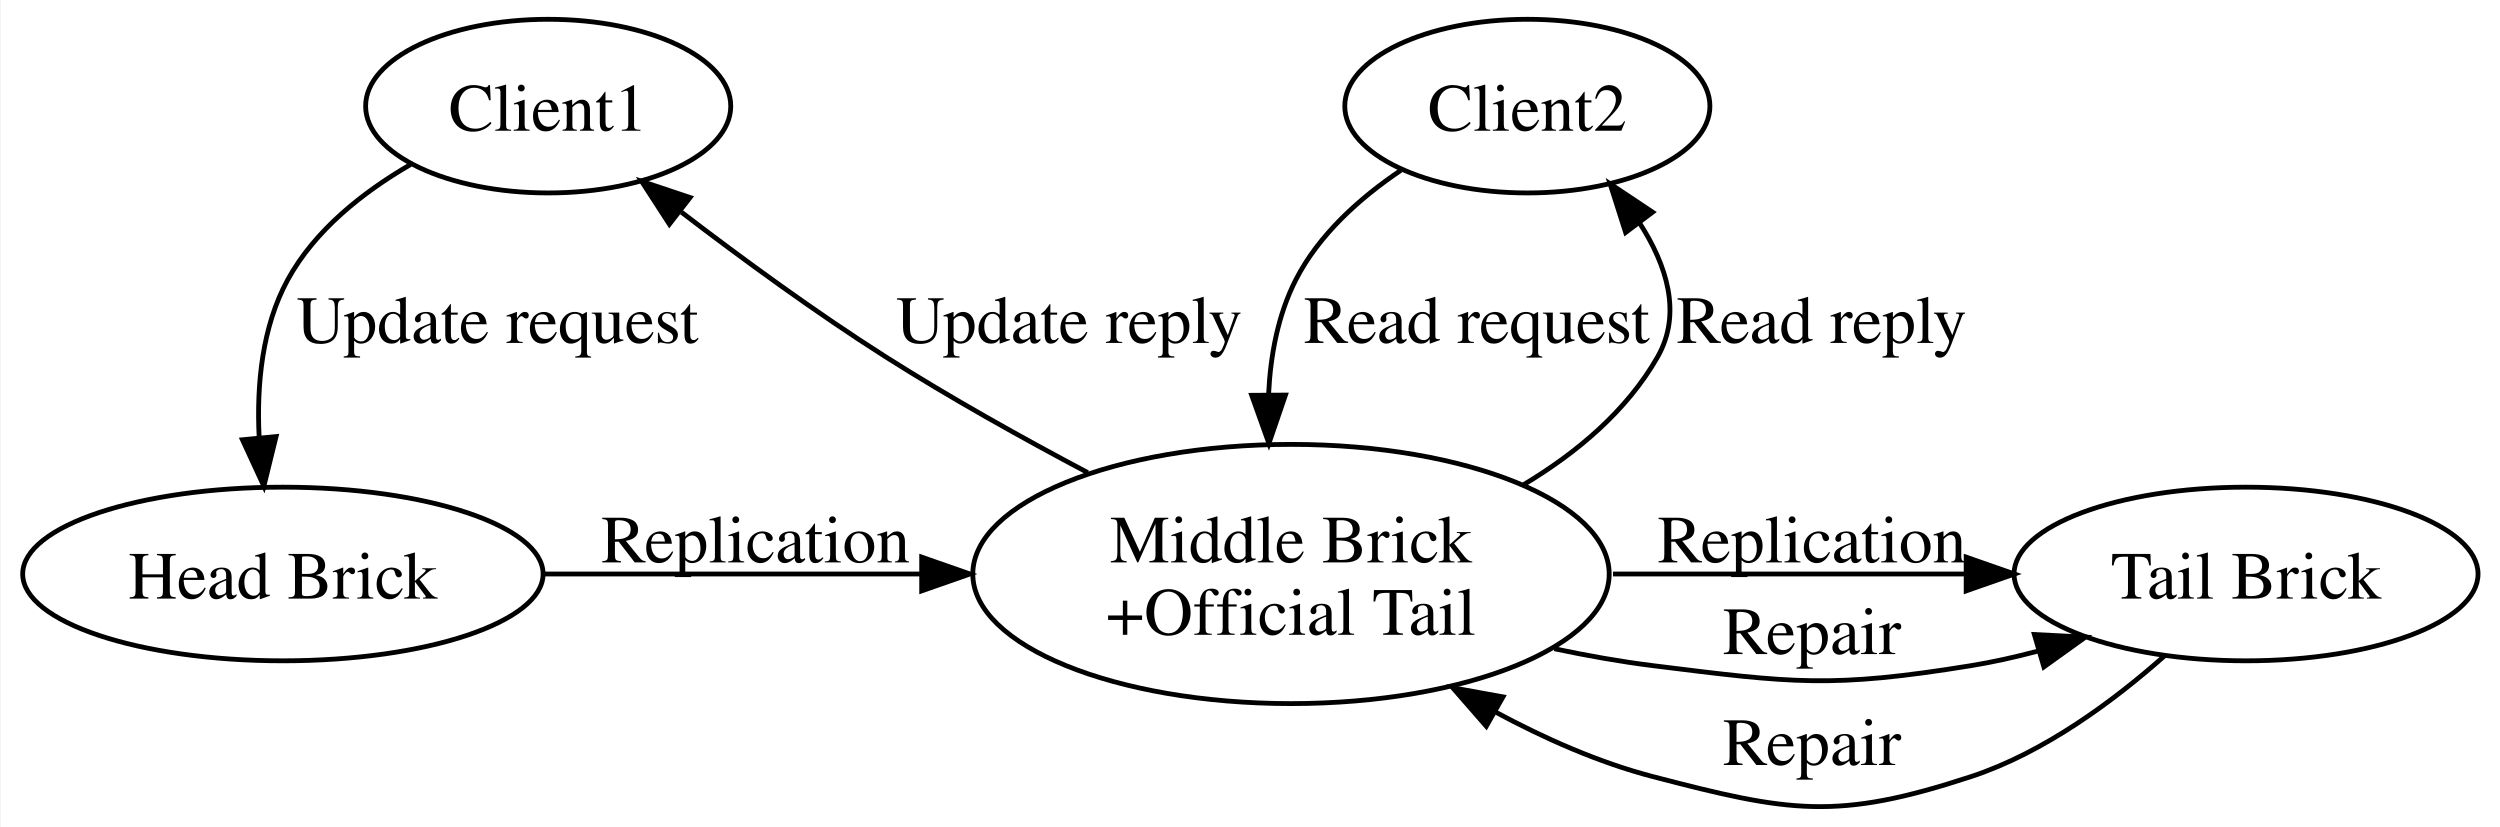
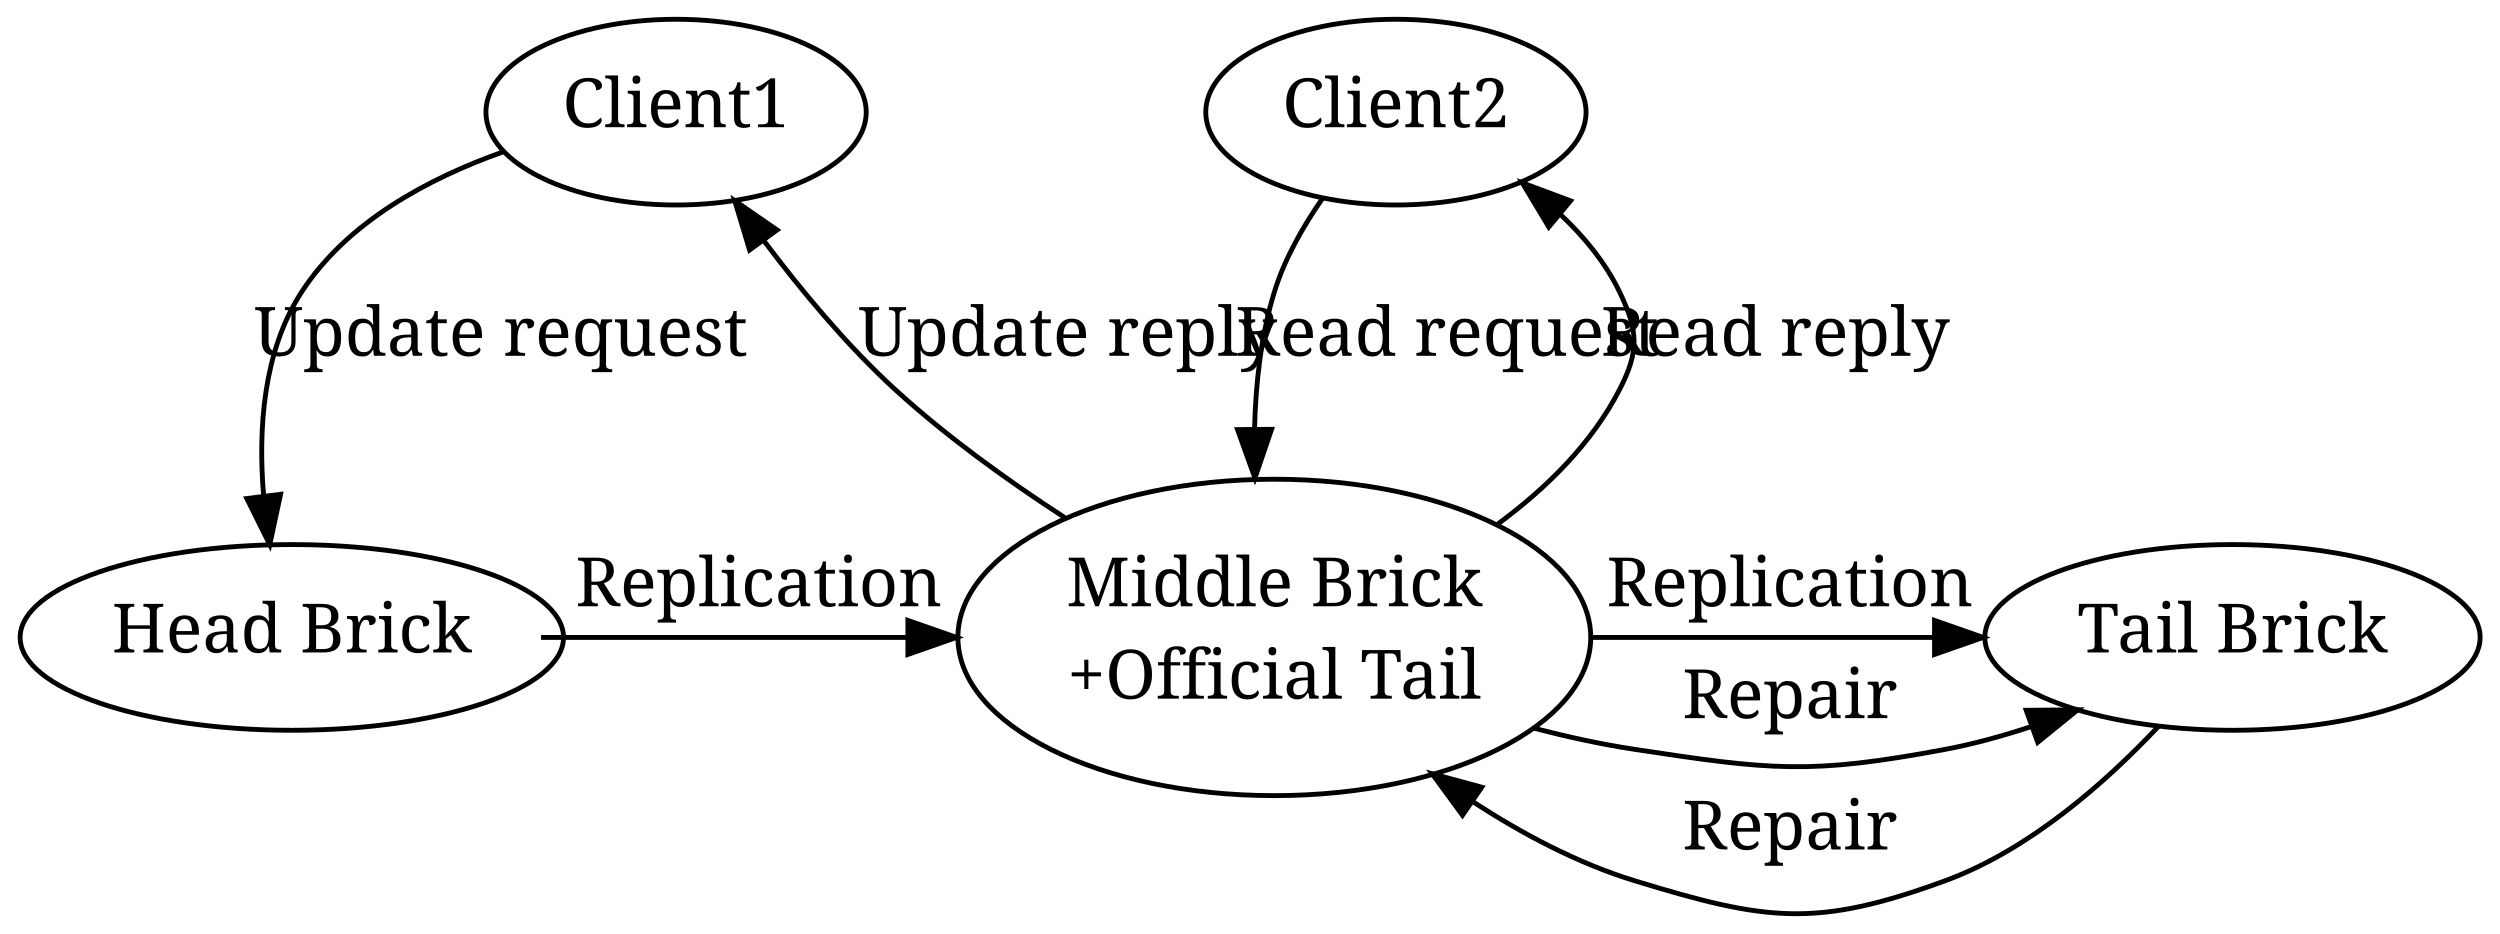
- <svg xmlns="http://www.w3.org/2000/svg" width="517pt" height="171pt" viewBox="0.00 0.00 517.00 171.43">
-   <g id="graph1" class="graph" transform="scale(1 1) rotate(0) translate(4 167.431)">
-     <polygon fill="white" stroke="white" points="-4,5 -4,-167.431 514,-167.431 514,5 -4,5" />
+ <svg xmlns="http://www.w3.org/2000/svg" width="514pt" height="192pt" viewBox="0.00 0.00 514.00 191.89">
+   <g id="graph1" class="graph" transform="scale(1 1) rotate(0) translate(4 187.887)">
+     <polygon fill="white" stroke="white" points="-4,5 -4,-187.887 511,-187.887 511,5 -4,5" />
    <g id="node1" class="node">
-       <ellipse fill="none" stroke="black" cx="109" cy="-145.431" rx="37.849" ry="18" />
-       <text text-anchor="middle" x="109" y="-140.331" font-family="Times,serif" font-size="14.00">Client1</text>
+       <ellipse fill="none" stroke="black" cx="135" cy="-164.887" rx="39.097" ry="19.092" />
+       <text text-anchor="middle" x="135" y="-161.787" font-family="Times Roman,serif" font-size="14.00">Client1</text>
    </g>
    <g id="node3" class="node">
-       <ellipse fill="none" stroke="black" cx="54" cy="-48.431" rx="53.945" ry="18" />
-       <text text-anchor="middle" x="54" y="-43.331" font-family="Times,serif" font-size="14.00">Head Brick</text>
+       <ellipse fill="none" stroke="black" cx="56" cy="-56.887" rx="55.861" ry="19.092" />
+       <text text-anchor="middle" x="56" y="-53.787" font-family="Times Roman,serif" font-size="14.00">Head Brick</text>
    </g>
    <g id="edge4" class="edge">
-       <path fill="none" stroke="black" d="M80.432,-133.306C70.578,-127.586 60.614,-119.716 55,-109.431 49.672,-99.668 48.547,-87.653 49.072,-76.874" />
-       <polygon fill="black" stroke="black" points="52.583,-76.925 50.054,-66.637 45.615,-76.257 52.583,-76.925" />
-       <text text-anchor="middle" x="98.5" y="-96.331" font-family="Times,serif" font-size="14.00">Update request</text>
+       <path fill="none" stroke="black" d="M99.503,-156.743C84.051,-151.27 67.364,-142.32 58,-127.887 50.085,-115.687 49.038,-99.659 50.211,-85.919" />
+       <polygon fill="black" stroke="black" points="53.688,-86.318 51.464,-75.96 46.743,-85.445 53.688,-86.318" />
+       <text text-anchor="middle" x="99" y="-114.787" font-family="Times Roman,serif" font-size="14.00">Update request</text>
    </g>
    <g id="node2" class="node">
-       <ellipse fill="none" stroke="black" cx="312" cy="-145.431" rx="37.849" ry="18" />
-       <text text-anchor="middle" x="312" y="-140.331" font-family="Times,serif" font-size="14.00">Client2</text>
+       <ellipse fill="none" stroke="black" cx="283" cy="-164.887" rx="39.097" ry="19.092" />
+       <text text-anchor="middle" x="283" y="-161.787" font-family="Times Roman,serif" font-size="14.00">Client2</text>
    </g>
    <g id="node4" class="node">
-       <ellipse fill="none" stroke="black" cx="263" cy="-48.431" rx="65.968" ry="26.87" />
-       <text text-anchor="middle" x="263" y="-50.831" font-family="Times,serif" font-size="14.00">Middle Brick</text>
-       <text text-anchor="middle" x="263" y="-35.831" font-family="Times,serif" font-size="14.00">+Official Tail</text>
+       <ellipse fill="none" stroke="black" cx="258" cy="-56.887" rx="65.054" ry="32.527" />
+       <text text-anchor="middle" x="258" y="-63.287" font-family="Times Roman,serif" font-size="14.00">Middle Brick</text>
+       <text text-anchor="middle" x="258" y="-44.287" font-family="Times Roman,serif" font-size="14.00">+Official Tail</text>
    </g>
    <g id="edge16" class="edge">
-       <path fill="none" stroke="black" d="M285.778,-132.126C277.262,-126.382 268.782,-118.802 264,-109.431 260.31,-102.2 258.74,-93.832 258.351,-85.654" />
-       <polygon fill="black" stroke="black" points="261.852,-85.523 258.42,-75.499 254.852,-85.476 261.852,-85.523" />
-       <text text-anchor="middle" x="301.5" y="-96.331" font-family="Times,serif" font-size="14.00">Read request</text>
+       <path fill="none" stroke="black" d="M267.936,-147.185C263.904,-141.403 260.088,-134.707 258,-127.887 255.27,-118.972 254.154,-109.126 253.935,-99.679" />
+       <polygon fill="black" stroke="black" points="257.435,-99.674 254.017,-89.646 250.436,-99.618 257.435,-99.674" />
+       <text text-anchor="middle" x="293.5" y="-114.787" font-family="Times Roman,serif" font-size="14.00">Read request</text>
    </g>
    <g id="edge6" class="edge">
-       <path fill="none" stroke="black" d="M108.094,-48.431C131.905,-48.431 160.307,-48.431 186.25,-48.431" />
-       <polygon fill="black" stroke="black" points="186.434,-51.931 196.434,-48.431 186.434,-44.931 186.434,-51.931" />
-       <text text-anchor="middle" x="152" y="-50.831" font-family="Times,serif" font-size="14.00">Replication</text>
+       <path fill="none" stroke="black" d="M107.234,-56.887C130.04,-56.887 157.36,-56.887 182.44,-56.887" />
+       <polygon fill="black" stroke="black" points="182.662,-60.387 192.662,-56.887 182.662,-53.387 182.662,-60.387" />
+       <text text-anchor="middle" x="152" y="-63.287" font-family="Times Roman,serif" font-size="14.00">Replication</text>
    </g>
    <g id="edge8" class="edge">
-       <path fill="none" stroke="black" d="M220.865,-69.448C207.26,-76.643 192.271,-85.011 179,-93.43 164.563,-102.59 149.24,-113.788 136.623,-123.444" />
-       <polygon fill="black" stroke="black" points="134.129,-120.949 128.365,-129.838 138.415,-126.483 134.129,-120.949" />
-       <text text-anchor="middle" x="217" y="-96.331" font-family="Times,serif" font-size="14.00">Update reply</text>
+       <path fill="none" stroke="black" d="M214.888,-81.537C203.007,-89.249 190.507,-98.278 180,-107.887 170.115,-116.928 160.683,-128.283 153.032,-138.473" />
+       <polygon fill="black" stroke="black" points="150.11,-136.54 147.053,-146.683 155.769,-140.661 150.11,-136.54" />
+       <text text-anchor="middle" x="215.5" y="-114.787" font-family="Times Roman,serif" font-size="14.00">Update reply</text>
    </g>
    <g id="edge18" class="edge">
-       <path fill="none" stroke="black" d="M311.183,-66.921C322.246,-73.549 332.621,-82.24 339,-93.43 344.116,-102.404 340.924,-112.441 335.212,-121.285" />
-       <polygon fill="black" stroke="black" points="332.375,-119.233 329.151,-129.326 337.965,-123.447 332.375,-119.233" />
-       <text text-anchor="middle" x="373" y="-96.331" font-family="Times,serif" font-size="14.00">Read reply</text>
+       <path fill="none" stroke="black" d="M303.941,-80.195C313.994,-87.602 323.32,-96.814 329,-107.887 333.057,-115.796 332.84,-119.87 329,-127.887 326.153,-133.832 321.833,-139.125 316.96,-143.718" />
+       <polygon fill="black" stroke="black" points="314.431,-141.269 308.979,-150.354 318.906,-146.651 314.431,-141.269" />
+       <text text-anchor="middle" x="361" y="-114.787" font-family="Times Roman,serif" font-size="14.00">Read reply</text>
    </g>
    <g id="node5" class="node">
-       <ellipse fill="none" stroke="black" cx="461" cy="-48.431" rx="48.096" ry="18" />
-       <text text-anchor="middle" x="461" y="-43.331" font-family="Times,serif" font-size="14.00">Tail Brick</text>
+       <ellipse fill="none" stroke="black" cx="455" cy="-56.887" rx="50.912" ry="19.092" />
+       <text text-anchor="middle" x="455" y="-53.787" font-family="Times Roman,serif" font-size="14.00">Tail Brick</text>
    </g>
    <g id="edge10" class="edge">
-       <path fill="none" stroke="black" d="M329.758,-48.431C353.416,-48.431 379.831,-48.431 402.727,-48.431" />
-       <polygon fill="black" stroke="black" points="402.976,-51.931 412.976,-48.431 402.976,-44.931 402.976,-51.931" />
-       <text text-anchor="middle" x="371" y="-50.831" font-family="Times,serif" font-size="14.00">Replication</text>
+       <path fill="none" stroke="black" d="M323.051,-56.887C345.793,-56.887 371.235,-56.887 393.664,-56.887" />
+       <polygon fill="black" stroke="black" points="393.737,-60.387 403.737,-56.887 393.737,-53.387 393.737,-60.387" />
+       <text text-anchor="middle" x="364" y="-63.287" font-family="Times Roman,serif" font-size="14.00">Replication</text>
    </g>
    <g id="edge12" class="edge">
-       <path fill="none" stroke="black" d="M317.588,-32.936C324.413,-31.493 331.336,-30.262 338,-29.43 367.108,-25.801 375.045,-24.732 404,-29.43 408.524,-30.165 413.174,-31.206 417.774,-32.429" />
-       <polygon fill="black" stroke="black" points="417.113,-35.883 427.694,-35.343 419.086,-29.166 417.113,-35.883" />
-       <text text-anchor="middle" x="371" y="-31.831" font-family="Times,serif" font-size="14.00">Repair</text>
+       <path fill="none" stroke="black" d="M311.31,-38.243C318.199,-36.449 325.216,-34.917 332,-33.887 360.122,-29.617 368.045,-28.631 396,-33.887 401.814,-34.98 407.791,-36.63 413.605,-38.554" />
+       <polygon fill="black" stroke="black" points="412.585,-41.907 423.179,-42.002 414.956,-35.321 412.585,-41.907" />
+       <text text-anchor="middle" x="364" y="-40.287" font-family="Times Roman,serif" font-size="14.00">Repair</text>
    </g>
    <g id="edge14" class="edge">
-       <path fill="none" stroke="black" d="M444.201,-31.548C433.643,-22.172 419.181,-11.419 404,-6.431 376.133,2.727 366.383,0.976 338,-6.431 326.832,-9.345 315.566,-14.332 305.281,-19.873" />
-       <polygon fill="black" stroke="black" points="303.489,-16.866 296.522,-24.847 306.946,-22.952 303.489,-16.866" />
-       <text text-anchor="middle" x="371" y="-8.831" font-family="Times,serif" font-size="14.00">Repair</text>
+       <path fill="none" stroke="black" d="M439.801,-38.625C428.953,-27.095 413.27,-13.22 396,-6.887 369.295,2.907 359.198,1.44 332,-6.887 320.417,-10.433 309.013,-16.472 298.756,-23.151" />
+       <polygon fill="black" stroke="black" points="296.69,-20.323 290.431,-28.872 300.655,-26.092 296.69,-20.323" />
+       <text text-anchor="middle" x="364" y="-13.287" font-family="Times Roman,serif" font-size="14.00">Repair</text>
    </g>
  </g>
</svg>
